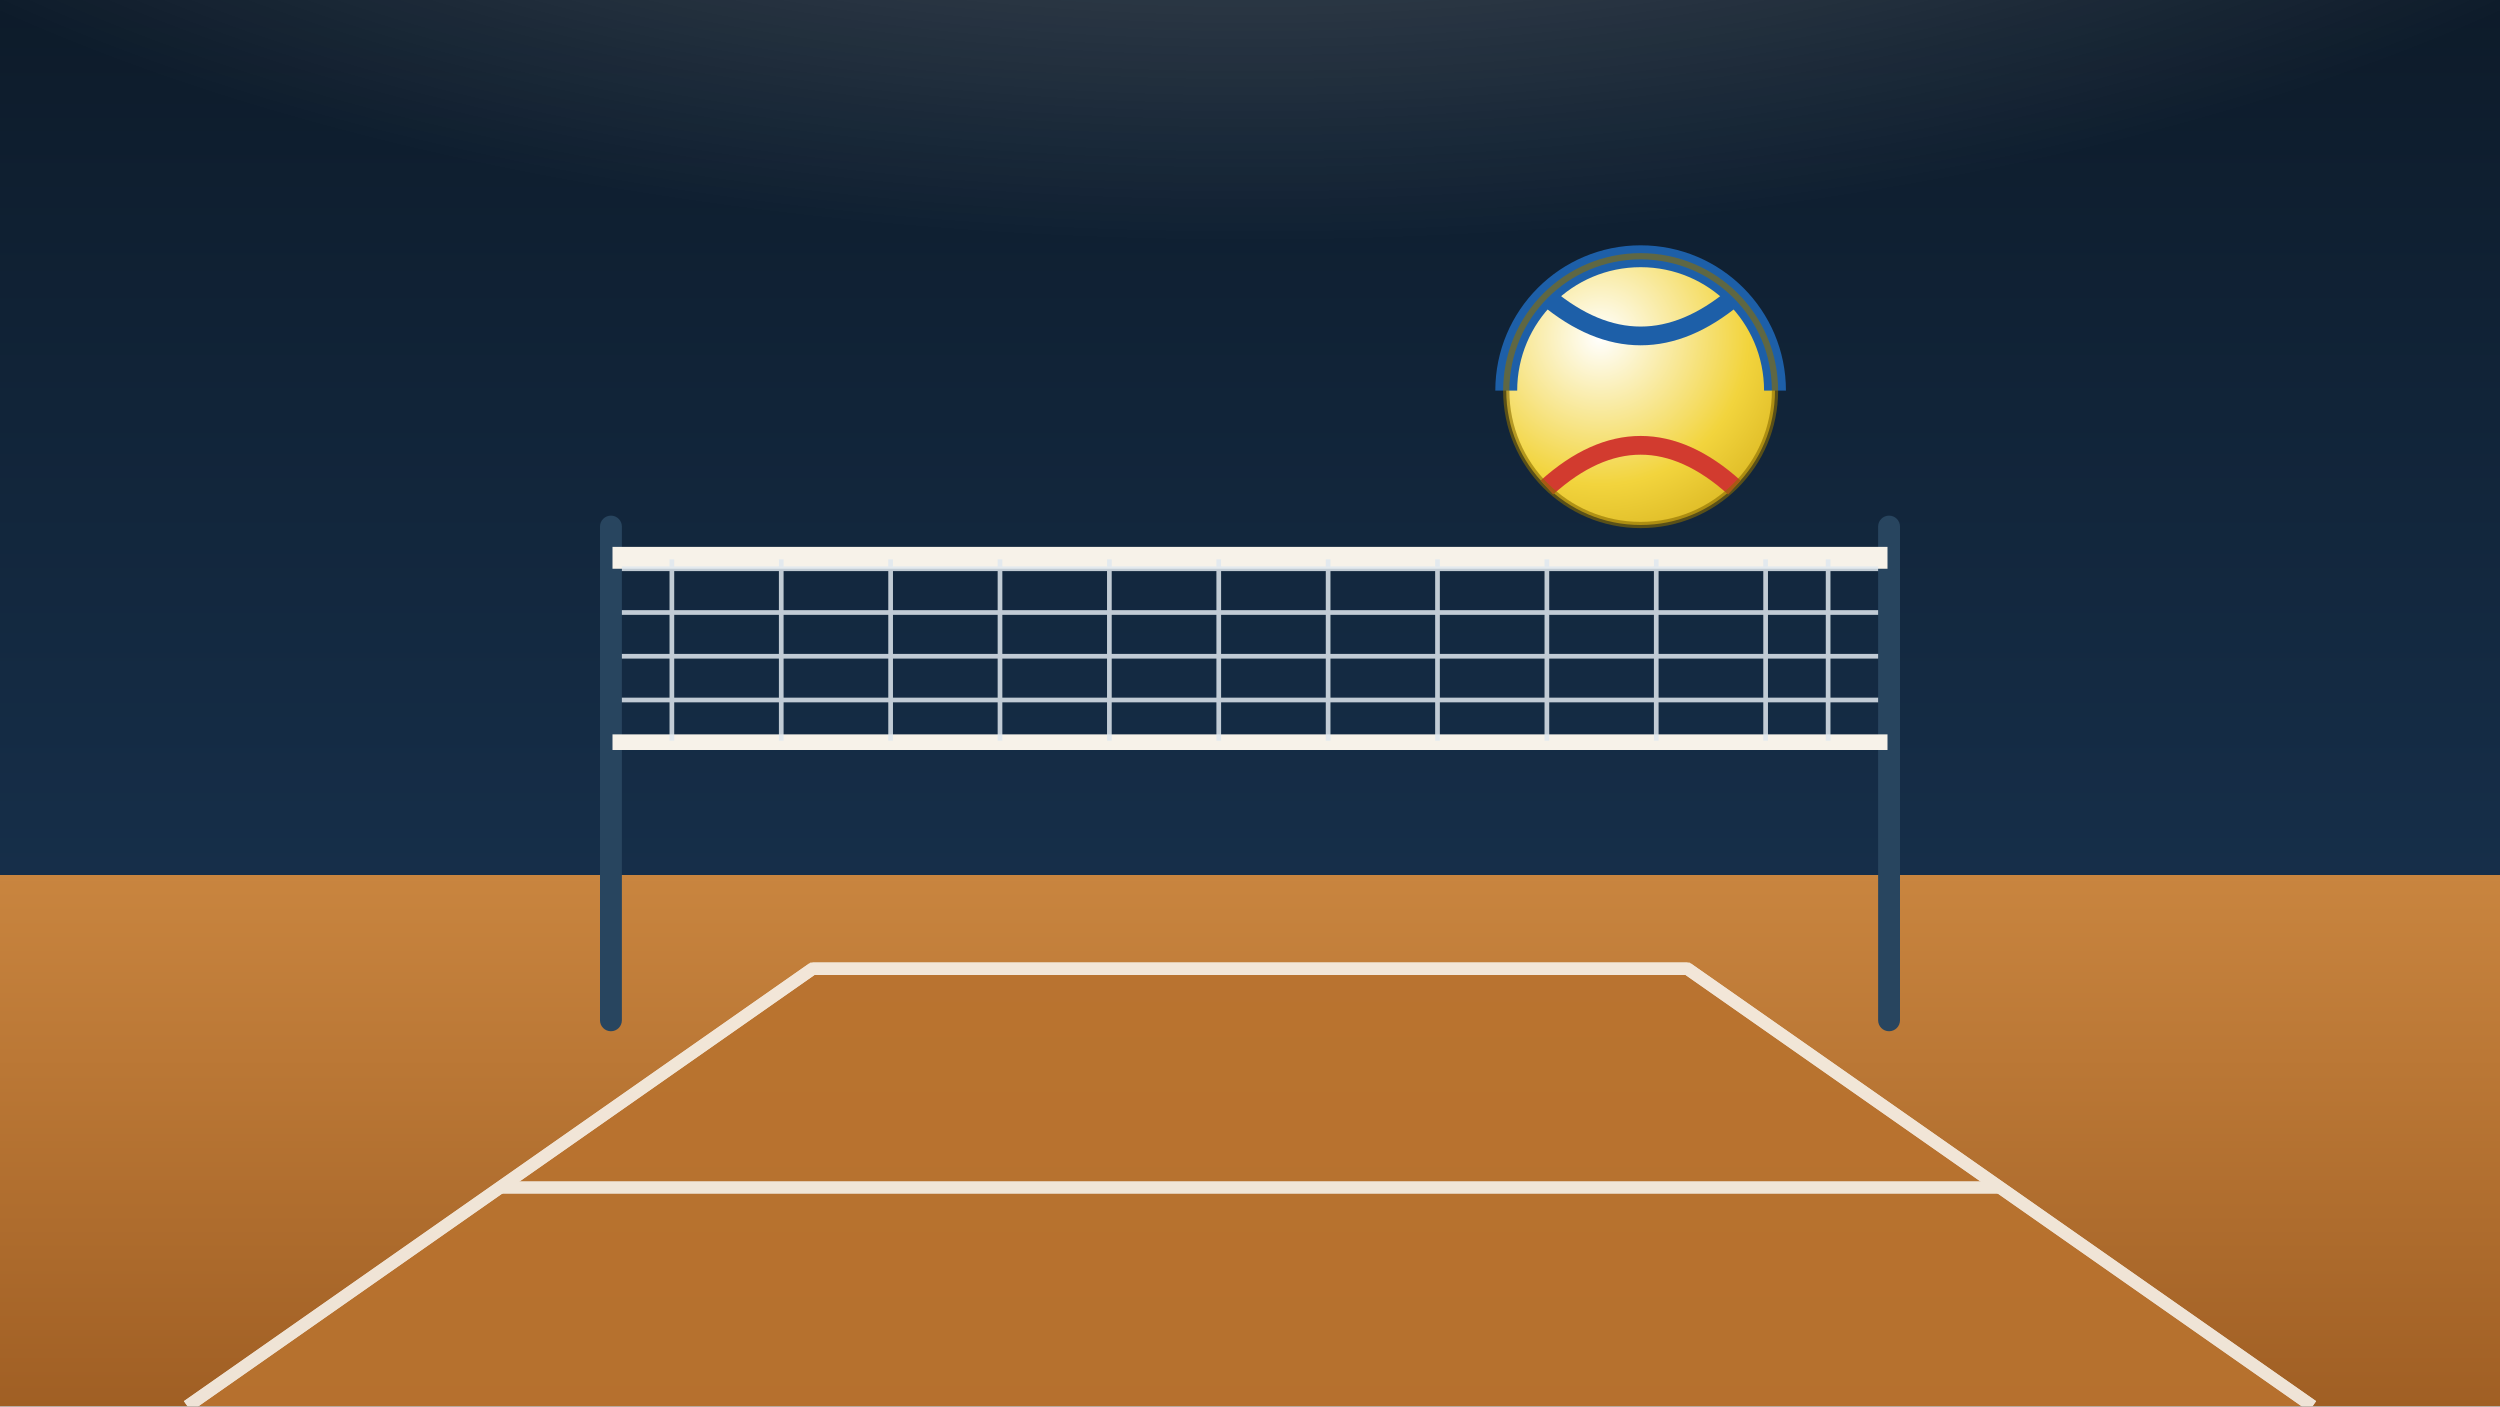
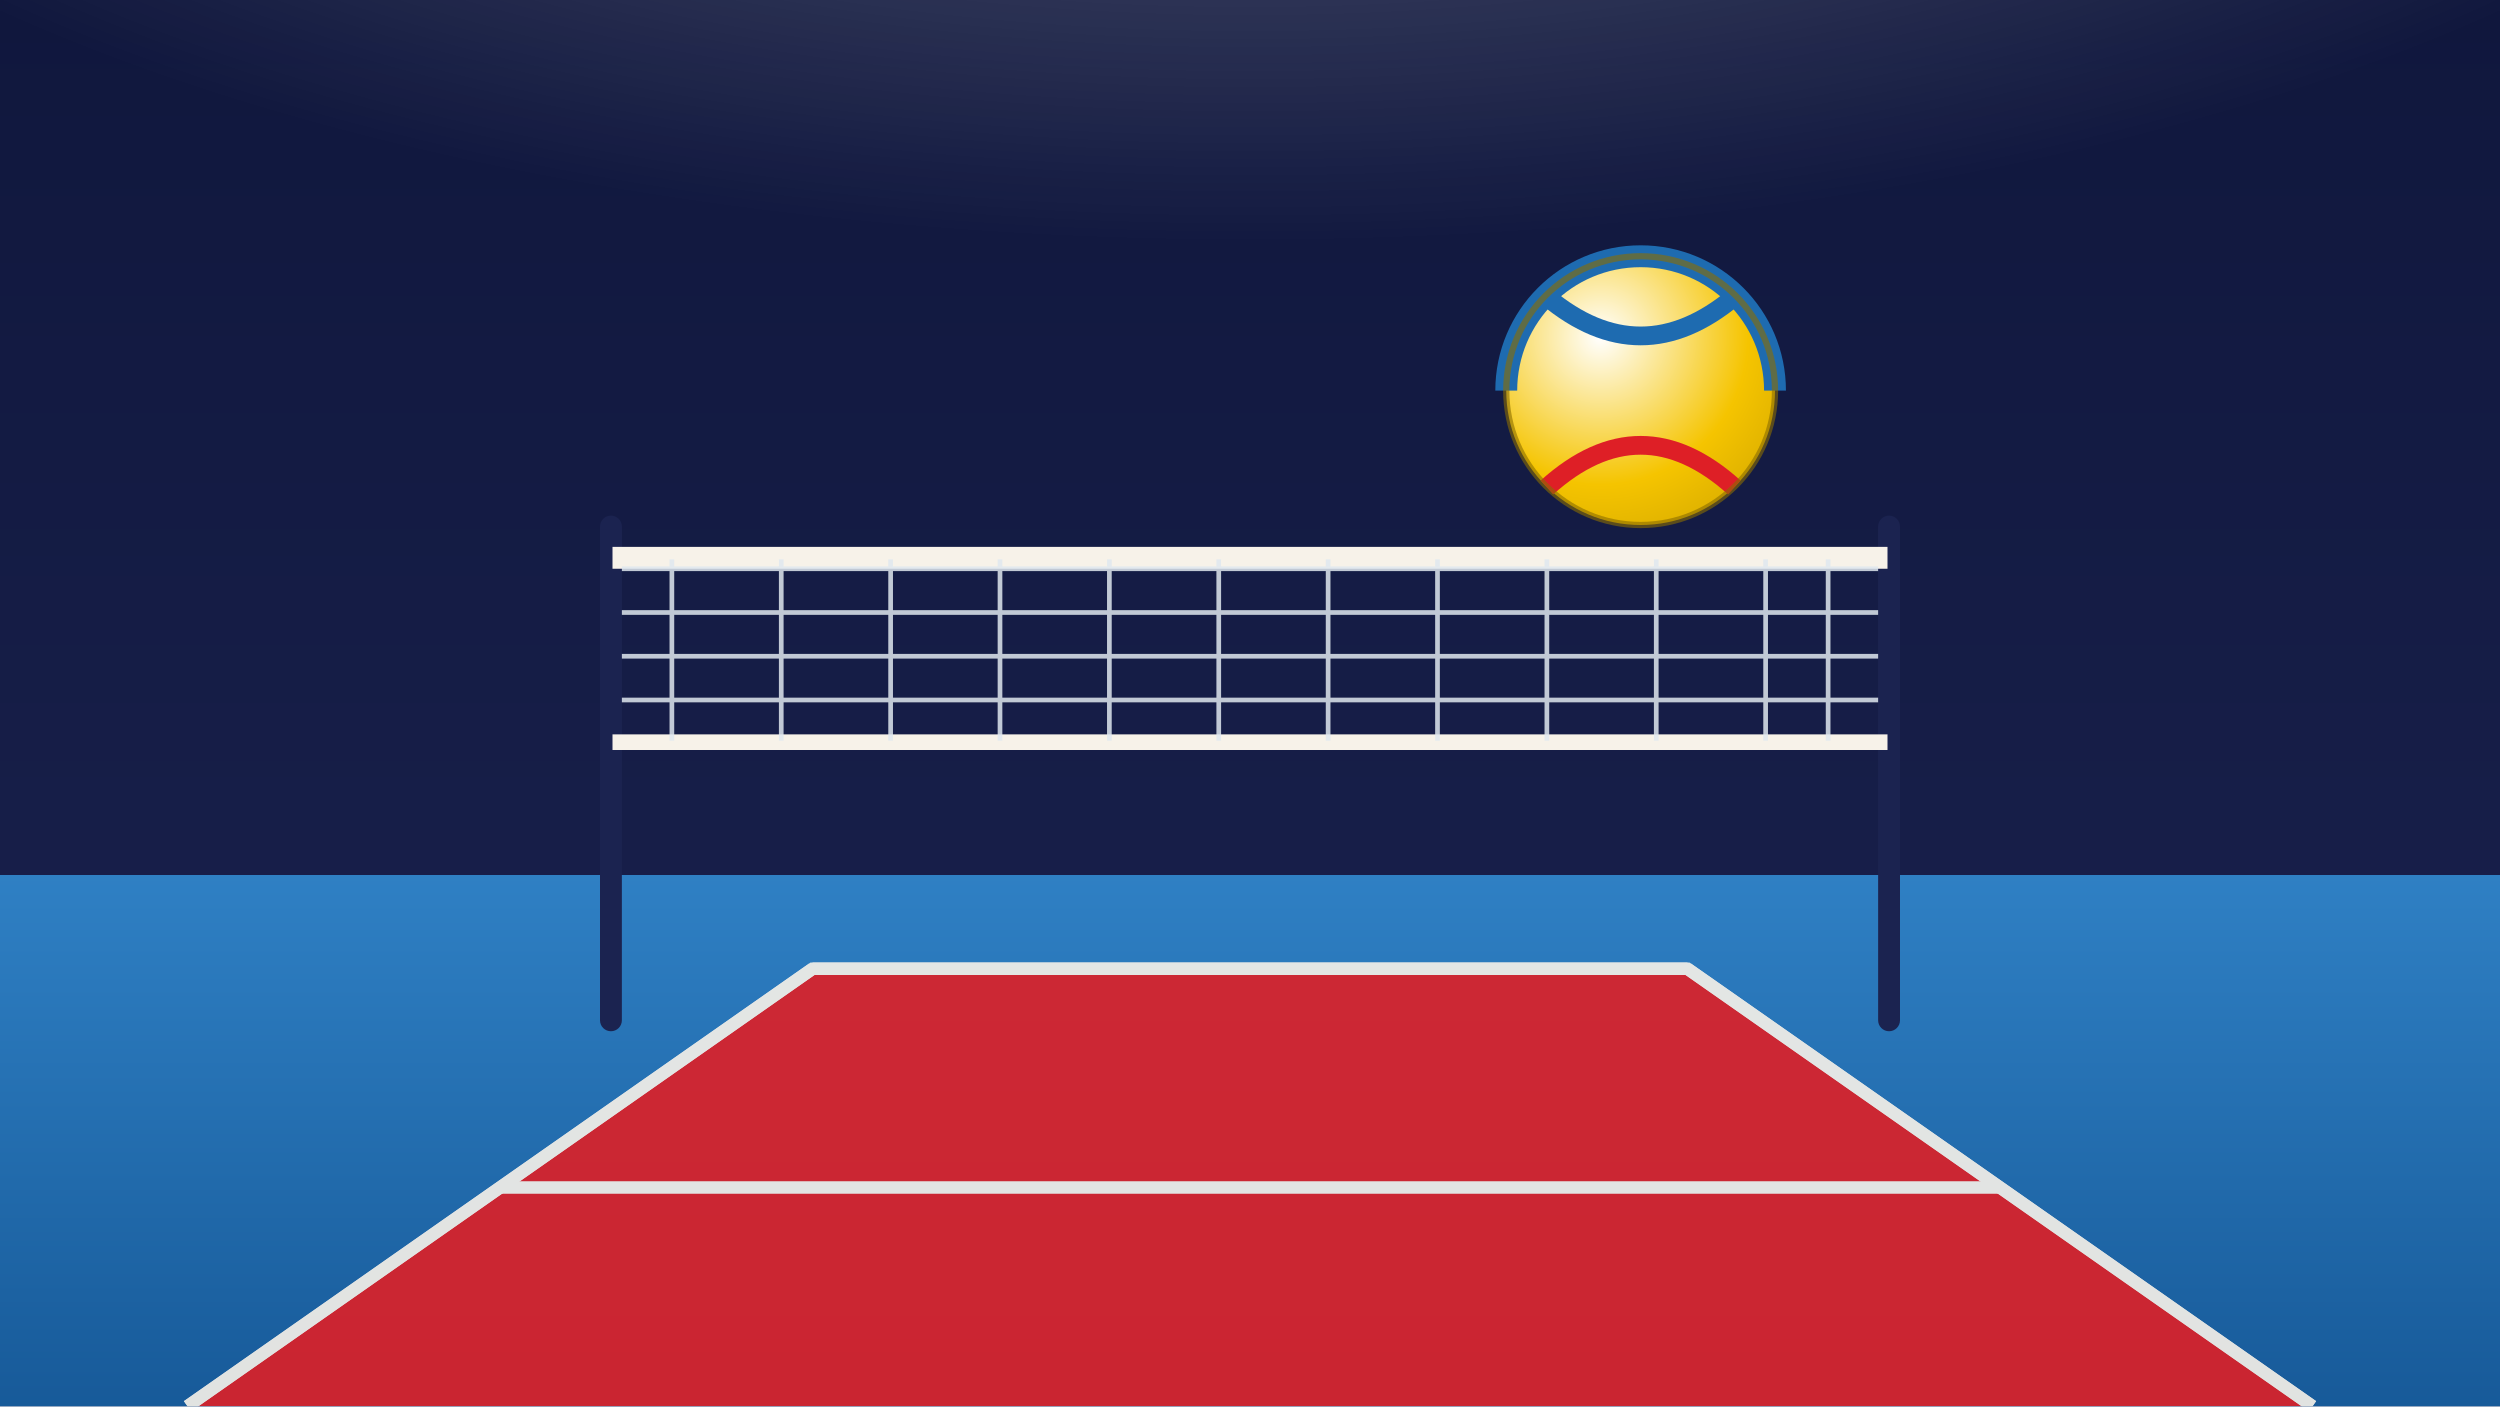
<svg xmlns="http://www.w3.org/2000/svg" viewBox="0 0 1600 900" preserveAspectRatio="xMidYMid slice">
  <defs>
    <linearGradient id="sky" x1="0" y1="0" x2="0" y2="1">
-       <stop offset="0" stop-color="#0d1b2a" />
-       <stop offset="1" stop-color="#1b3a5c" />
+       <stop offset="0" stop-color="#10173d" />
+       <stop offset="1" stop-color="#1b2350" />
    </linearGradient>
    <linearGradient id="floor" x1="0" y1="0" x2="0" y2="1">
-       <stop offset="0" stop-color="#c9853f" />
-       <stop offset="1" stop-color="#a05f24" />
+       <stop offset="0" stop-color="#2f80c4" />
+       <stop offset="1" stop-color="#175a99" />
    </linearGradient>
    <radialGradient id="spot" cx="0.5" cy="0" r="1">
      <stop offset="0" stop-color="#ffffff" stop-opacity="0.35" />
      <stop offset="0.6" stop-color="#ffffff" stop-opacity="0" />
    </radialGradient>
    <radialGradient id="ballshade" cx="0.35" cy="0.3" r="1">
      <stop offset="0" stop-color="#ffffff" />
-       <stop offset="0.55" stop-color="#f2d43d" />
-       <stop offset="1" stop-color="#c9a10e" />
+       <stop offset="0.55" stop-color="#f5c400" />
+       <stop offset="1" stop-color="#c79e00" />
    </radialGradient>
  </defs>
  <rect width="1600" height="900" fill="url(#sky)" />
  <ellipse cx="800" cy="80" rx="900" ry="380" fill="url(#spot)" />
  <rect y="560" width="1600" height="340" fill="url(#floor)" />
  <g stroke="#f7f2e9" stroke-width="8" opacity="0.9">
-     <path d="M120 900 L520 620 L1080 620 L1480 900" fill="#b8722f" />
+     <path d="M120 900 L520 620 L1080 620 L1480 900" fill="#de1f26" />
    <line x1="520" y1="620" x2="1080" y2="620" />
    <line x1="120" y1="900" x2="520" y2="620" />
    <line x1="1480" y1="900" x2="1080" y2="620" />
    <line x1="320" y1="760" x2="1280" y2="760" />
  </g>
  <g>
-     <rect x="384" y="330" width="14" height="330" rx="7" fill="#28455f" />
-     <rect x="1202" y="330" width="14" height="330" rx="7" fill="#28455f" />
+     <rect x="384" y="330" width="14" height="330" rx="7" fill="#1b2350" />
+     <rect x="1202" y="330" width="14" height="330" rx="7" fill="#1b2350" />
    <rect x="392" y="350" width="816" height="14" fill="#f7f2e9" />
    <rect x="392" y="470" width="816" height="10" fill="#f7f2e9" />
    <g stroke="#dfe8ef" stroke-width="3" opacity="0.85">
      <path d="M398 364 H1202 M398 392 H1202 M398 420 H1202 M398 448 H1202" />
      <path d="M430 358 V474 M500 358 V474 M570 358 V474 M640 358 V474 M710 358 V474 M780 358 V474 M850 358 V474 M920 358 V474 M990 358 V474 M1060 358 V474 M1130 358 V474 M1170 358 V474" />
    </g>
  </g>
  <g transform="translate(1050 250)">
    <circle r="86" fill="url(#ballshade)" />
-     <path d="M-86 0 A86 86 0 0 1 86 0" fill="none" stroke="#1d5fa8" stroke-width="14" />
-     <path d="M-60 -60 Q0 -10 60 -60" fill="none" stroke="#1d5fa8" stroke-width="12" />
-     <path d="M-60 62 Q0 8 60 62" fill="none" stroke="#d23b2f" stroke-width="12" />
+     <path d="M-86 0 A86 86 0 0 1 86 0" fill="none" stroke="#1e6bb0" stroke-width="14" />
+     <path d="M-60 -60 Q0 -10 60 -60" fill="none" stroke="#1e6bb0" stroke-width="12" />
+     <path d="M-60 62 Q0 8 60 62" fill="none" stroke="#de1f26" stroke-width="12" />
    <circle r="86" fill="none" stroke="#8a6d00" stroke-width="4" opacity="0.6" />
  </g>
</svg>
